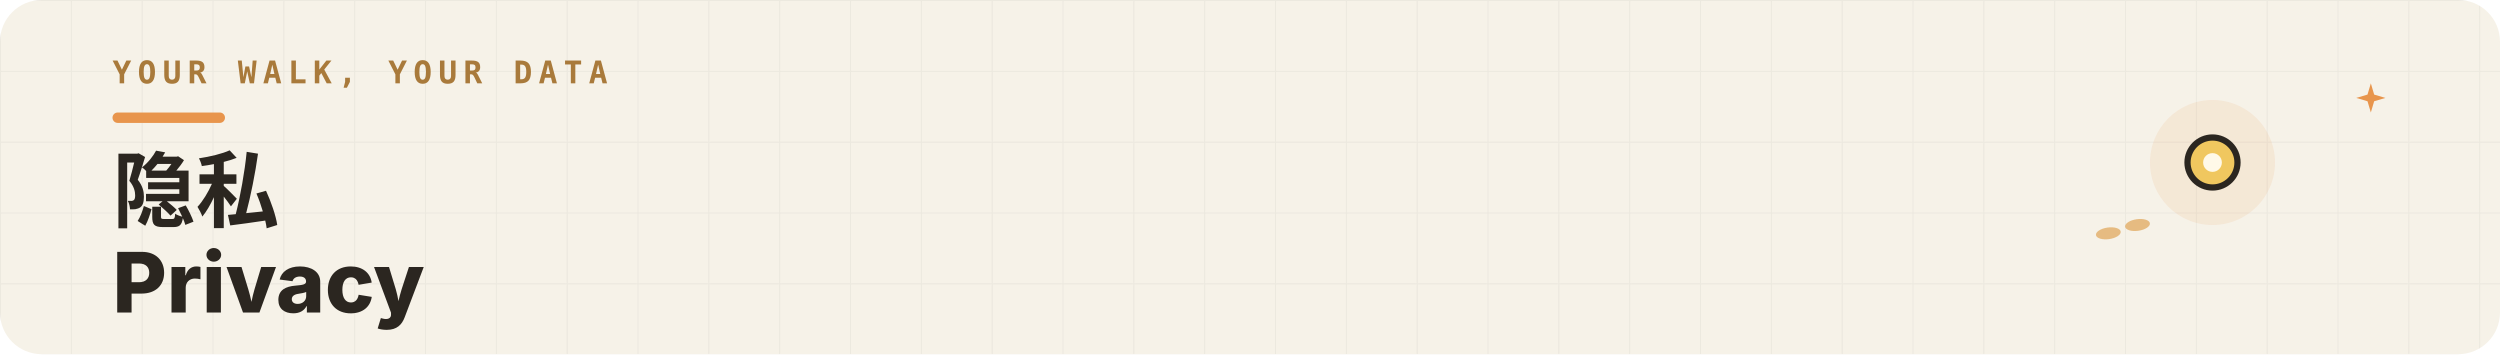
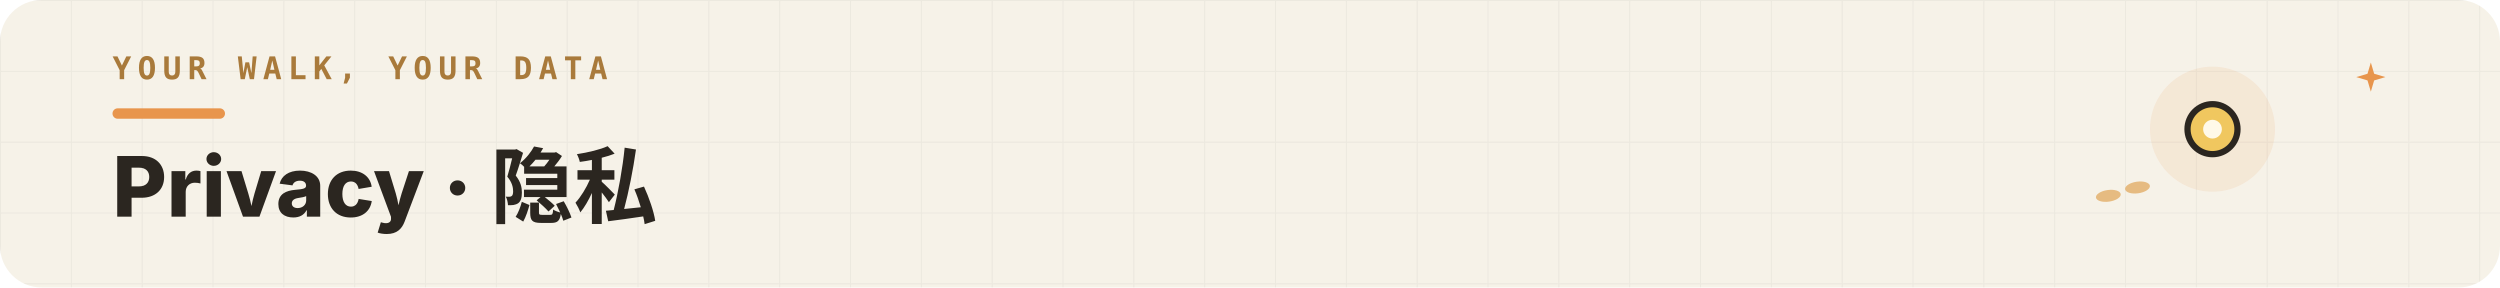
- <svg xmlns="http://www.w3.org/2000/svg" width="1200" height="170" viewBox="0 0 1200 170" role="img" aria-label="Privacy · 隐私">
+ <svg xmlns="http://www.w3.org/2000/svg" width="1200" height="138" viewBox="0 0 1200 138" role="img" aria-label="Privacy · 隐私">
  <defs>
    <pattern id="g" width="34" height="34" patternUnits="userSpaceOnUse">
      <path d="M34 0H0V34" fill="none" stroke="#2B2620" stroke-opacity="0.045" />
    </pattern>
  </defs>
-   <rect width="1200" height="170" rx="20" fill="#F6F2E8" />
-   <rect width="1200" height="170" rx="20" fill="url(#g)" />
-   <text x="54" y="40" font-family="ui-monospace, 'SF Mono', Menlo, monospace" font-size="15" font-weight="700" letter-spacing="3" fill="#A97A3B">YOUR WALK, YOUR DATA</text>
-   <rect x="54" y="54" width="54" height="5" rx="2.5" fill="#E8954C" />
-   <text x="54" y="106" font-family="-apple-system, BlinkMacSystemFont, 'Segoe UI', 'PingFang SC', sans-serif" font-size="40" font-weight="800" fill="#2B2620">隐私</text>
-   <text x="54" y="150" font-family="-apple-system, BlinkMacSystemFont, 'Segoe UI', sans-serif" font-size="40" font-weight="800" fill="#2B2620">Privacy</text>
-   <circle cx="1062" cy="78" r="30" fill="#E8954C" opacity="0.12" />
-   <circle cx="1062" cy="78" r="12" fill="#F0C75F" stroke="#2B2620" stroke-width="3" />
-   <circle cx="1062" cy="78" r="4.5" fill="#FFF9E8" />
-   <ellipse cx="1012" cy="112" rx="6" ry="2.8" fill="#D98E2B" opacity="0.55" transform="rotate(-8 1012 112)" />
-   <ellipse cx="1026" cy="108" rx="6" ry="2.8" fill="#D98E2B" opacity="0.55" transform="rotate(-8 1026 108)" />
-   <path d="M1138 40 L1139.6 45.4 L1145 47 L1139.6 48.6 L1138 54 L1136.4 48.6 L1131 47 L1136.4 45.4 Z" fill="#E8954C" />
+   <rect width="1200" height="138" rx="20" fill="#F6F2E8" />
+   <rect width="1200" height="138" rx="20" fill="url(#g)" />
+   <text x="54" y="38" font-family="ui-monospace, 'SF Mono', Menlo, monospace" font-size="15" font-weight="700" letter-spacing="3" fill="#A97A3B">YOUR WALK, YOUR DATA</text>
+   <rect x="54" y="52" width="54" height="5" rx="2.5" fill="#E8954C" />
+   <text x="54" y="104" font-family="-apple-system, BlinkMacSystemFont, 'Segoe UI', 'PingFang SC', sans-serif" font-size="40" font-weight="800" fill="#2B2620">Privacy · 隐私</text>
+   <circle cx="1062" cy="62" r="30" fill="#E8954C" opacity="0.12" />
+   <circle cx="1062" cy="62" r="12" fill="#F0C75F" stroke="#2B2620" stroke-width="3" />
+   <circle cx="1062" cy="62" r="4.5" fill="#FFF9E8" />
+   <ellipse cx="1012" cy="94" rx="6" ry="2.8" fill="#D98E2B" opacity="0.55" transform="rotate(-8 1012 94)" />
+   <ellipse cx="1026" cy="90" rx="6" ry="2.8" fill="#D98E2B" opacity="0.55" transform="rotate(-8 1026 90)" />
+   <path d="M1138 30 L1139.6 35.4 L1145 37 L1139.6 38.6 L1138 44 L1136.4 38.6 L1131 37 L1136.4 35.4 Z" fill="#E8954C" />
</svg>
